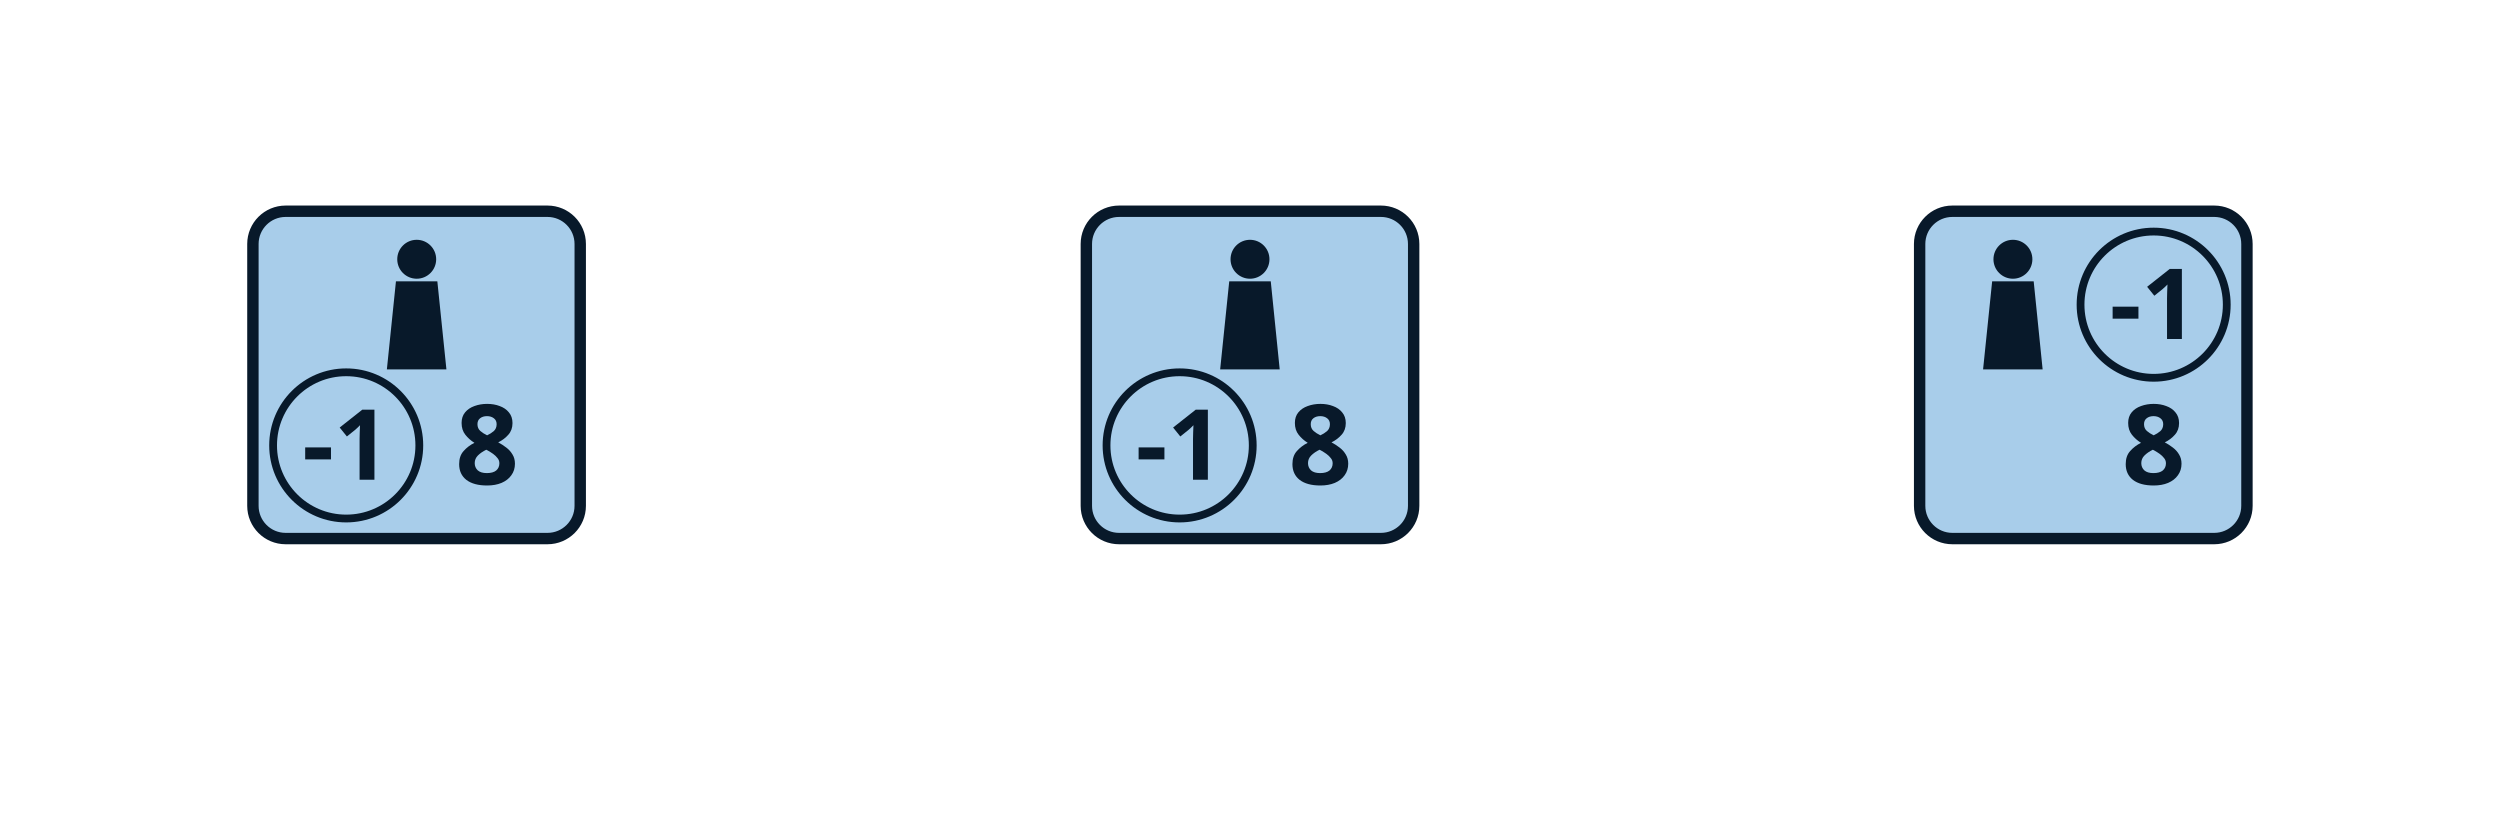
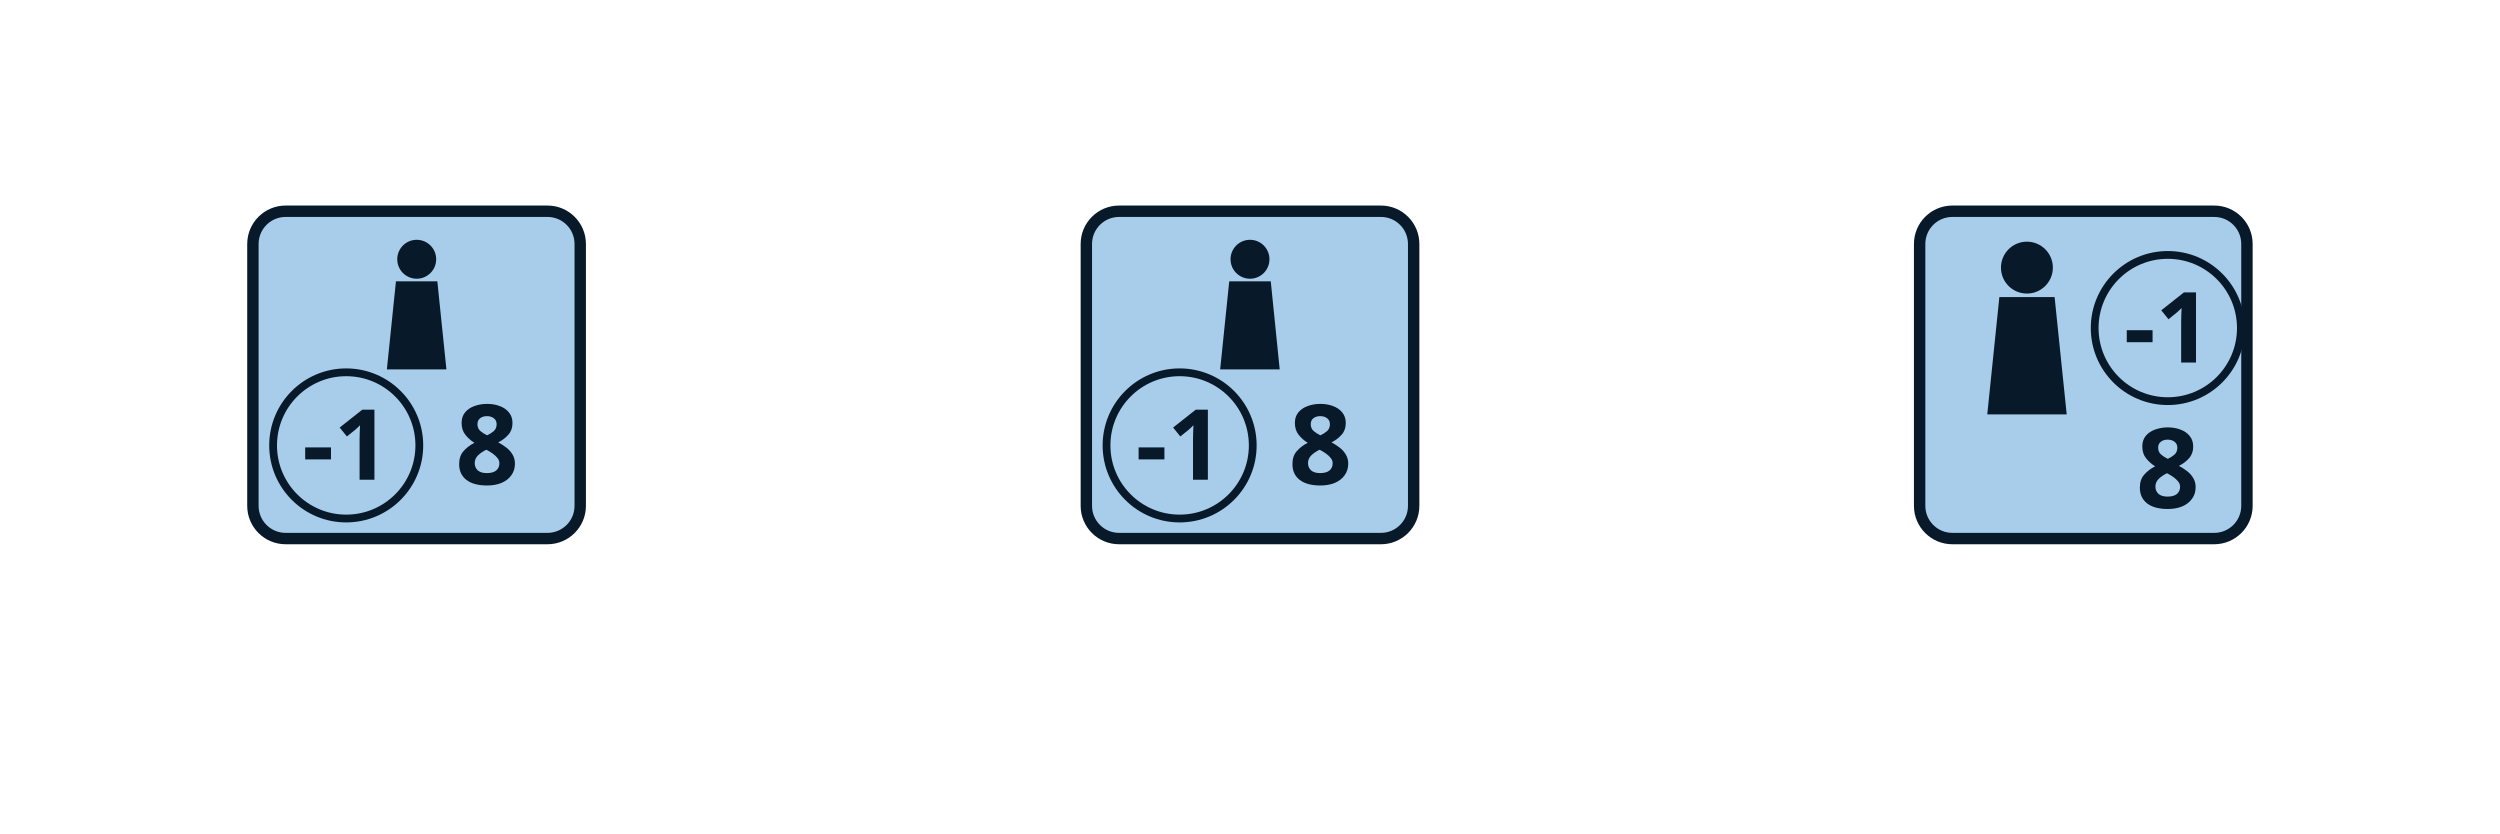
<svg xmlns="http://www.w3.org/2000/svg" viewBox="0 0 270.906 90.297">
  <g data-unit-id="example-leader" role="button" tabindex="0" aria-label="German leader, leadership -1, morale 8">
    <g data-tier="far">
      <rect x="27.406" y="22.891" width="35.469" height="35.469" rx="3.547" fill="#a8cdea" stroke="#08192a" stroke-width="1.234" data-face="front" />
      <g data-slot="glyph">
        <circle cx="45.156" cy="28.094" r="2.109" fill="#08192a" />
        <path d="M41.922 40.031L42.906 30.484L47.391 30.484L48.375 40.031Z" fill="#08192a" />
      </g>
      <g data-slot="drm">
        <text x="37.516" y="51.984" font-size="10.641" font-family="sans-serif" text-anchor="middle" fill="#08192a" font-weight="bold">-1</text>
        <circle cx="37.516" cy="48.266" r="7.922" fill="none" stroke="#08192a" stroke-width="0.844" data-mark="circle" />
      </g>
      <g data-slot="morale">
        <text x="52.781" y="52.484" font-size="12.062" font-family="sans-serif" text-anchor="middle" fill="#08192a" font-weight="bold">8</text>
      </g>
    </g>
  </g>
  <g data-unit-id="example-leader" role="button" tabindex="0" aria-label="German leader, leadership -1, morale 8">
    <g data-tier="mid">
      <rect x="117.719" y="22.891" width="35.469" height="35.469" rx="3.547" fill="#a8cdea" stroke="#08192a" stroke-width="1.234" data-face="front" />
      <g data-slot="glyph">
        <circle cx="135.453" cy="28.094" r="2.109" fill="#08192a" />
        <path d="M132.219 40.031L133.203 30.484L137.703 30.484L138.672 40.031Z" fill="#08192a" />
      </g>
      <g data-slot="drm">
        <text x="127.828" y="51.984" font-size="10.641" font-family="sans-serif" text-anchor="middle" fill="#08192a" font-weight="bold">-1</text>
        <circle cx="127.828" cy="48.266" r="7.922" fill="none" stroke="#08192a" stroke-width="0.844" data-mark="circle" />
      </g>
      <g data-slot="morale">
        <text x="143.078" y="52.484" font-size="12.062" font-family="sans-serif" text-anchor="middle" fill="#08192a" font-weight="bold">8</text>
      </g>
    </g>
  </g>
  <g data-unit-id="example-leader" role="button" tabindex="0" aria-label="German leader, leadership -1, morale 8">
    <g data-tier="near">
      <rect x="208.016" y="22.891" width="35.469" height="35.469" rx="3.547" fill="#a8cdea" stroke="#08192a" stroke-width="1.234" data-face="front" />
      <g data-slot="glyph">
-         <circle cx="218.125" cy="28.094" r="2.109" fill="#08192a" />
-         <path d="M214.891 40.031L215.875 30.484L220.375 30.484L221.344 40.031Z" fill="#08192a" />
+         <circle cx="219.641" cy="29" r="2.812" fill="#08192a" />
+         <path d="M215.344 44.906L216.656 32.188L222.641 32.188L223.953 44.906Z" fill="#08192a" />
      </g>
      <g data-slot="drm">
-         <text x="233.375" y="36.734" font-size="10.641" font-family="sans-serif" text-anchor="middle" fill="#08192a" font-weight="bold">-1</text>
-         <circle cx="233.375" cy="33.016" r="7.922" fill="none" stroke="#08192a" stroke-width="0.844" data-mark="circle" />
+         <text x="234.906" y="39.281" font-size="10.641" font-family="sans-serif" text-anchor="middle" fill="#08192a" font-weight="bold">-1</text>
+         <circle cx="234.906" cy="35.547" r="7.922" fill="none" stroke="#08192a" stroke-width="0.844" data-mark="circle" />
      </g>
      <g data-slot="ident" />
      <g data-slot="morale">
-         <text x="233.375" y="52.484" font-size="12.062" font-family="sans-serif" text-anchor="middle" fill="#08192a" font-weight="bold">8</text>
+         <text x="234.906" y="55.031" font-size="12.062" font-family="sans-serif" text-anchor="middle" fill="#08192a" font-weight="bold">8</text>
      </g>
    </g>
  </g>
</svg>
